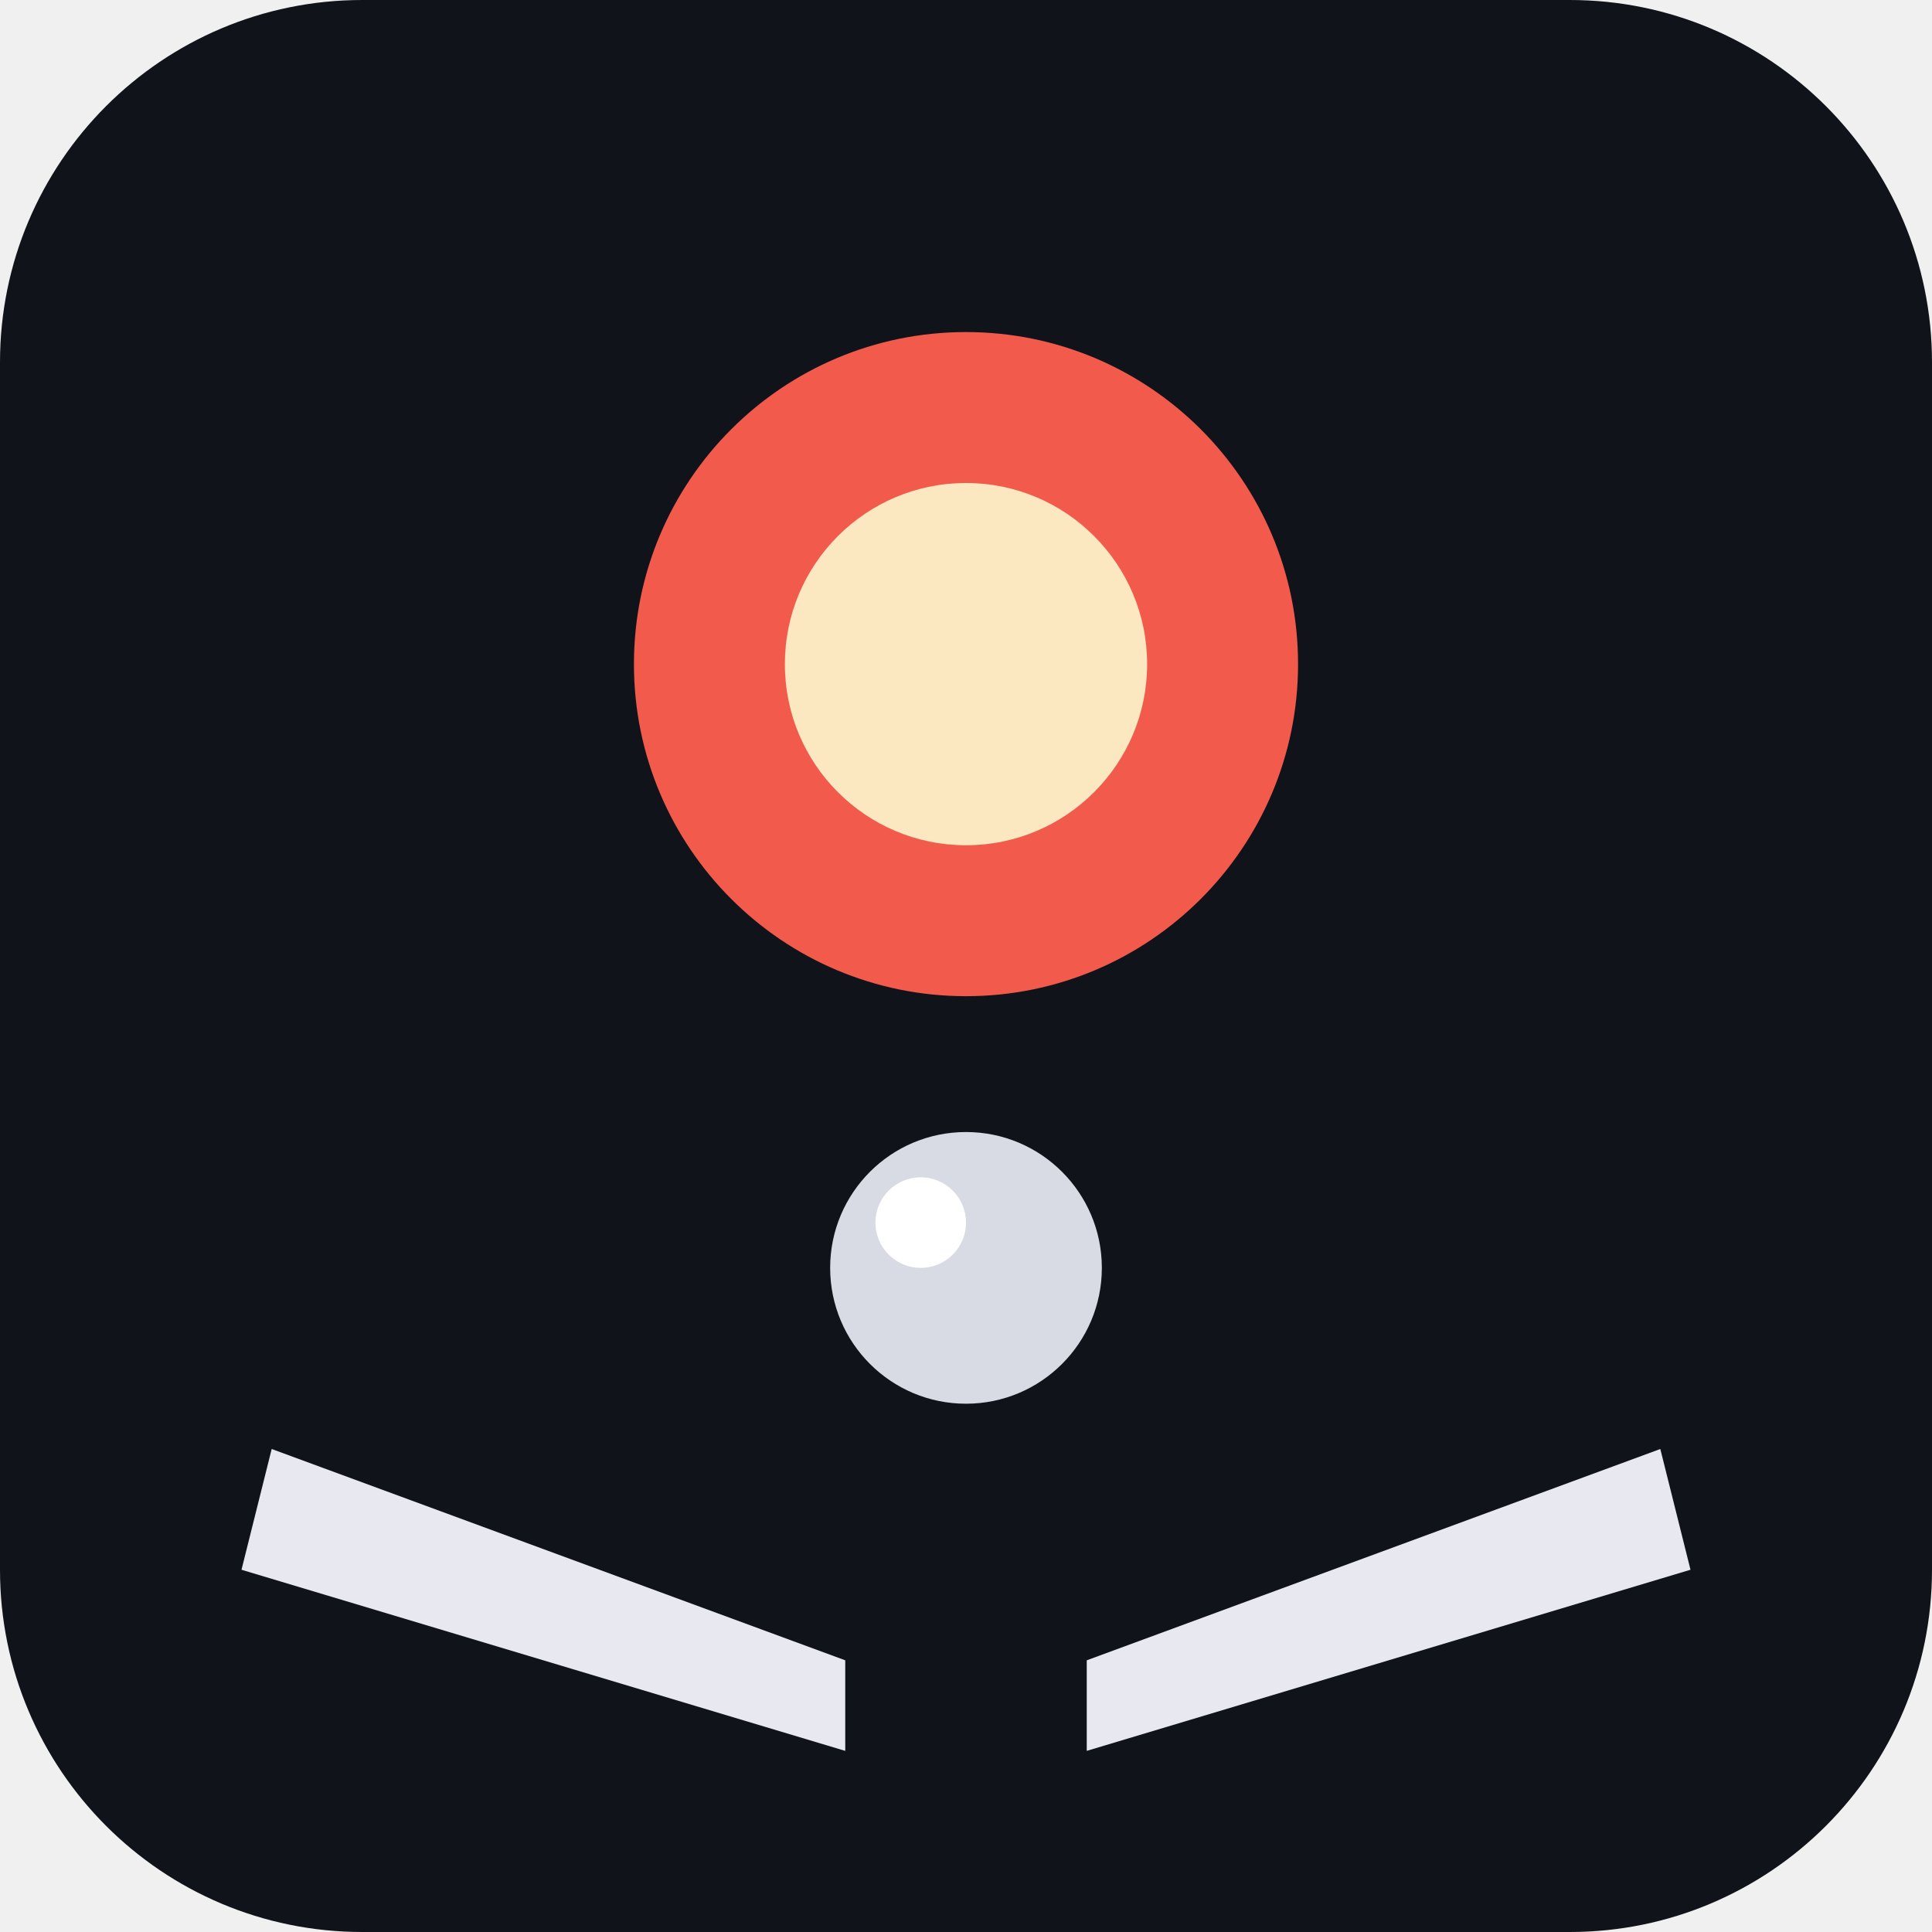
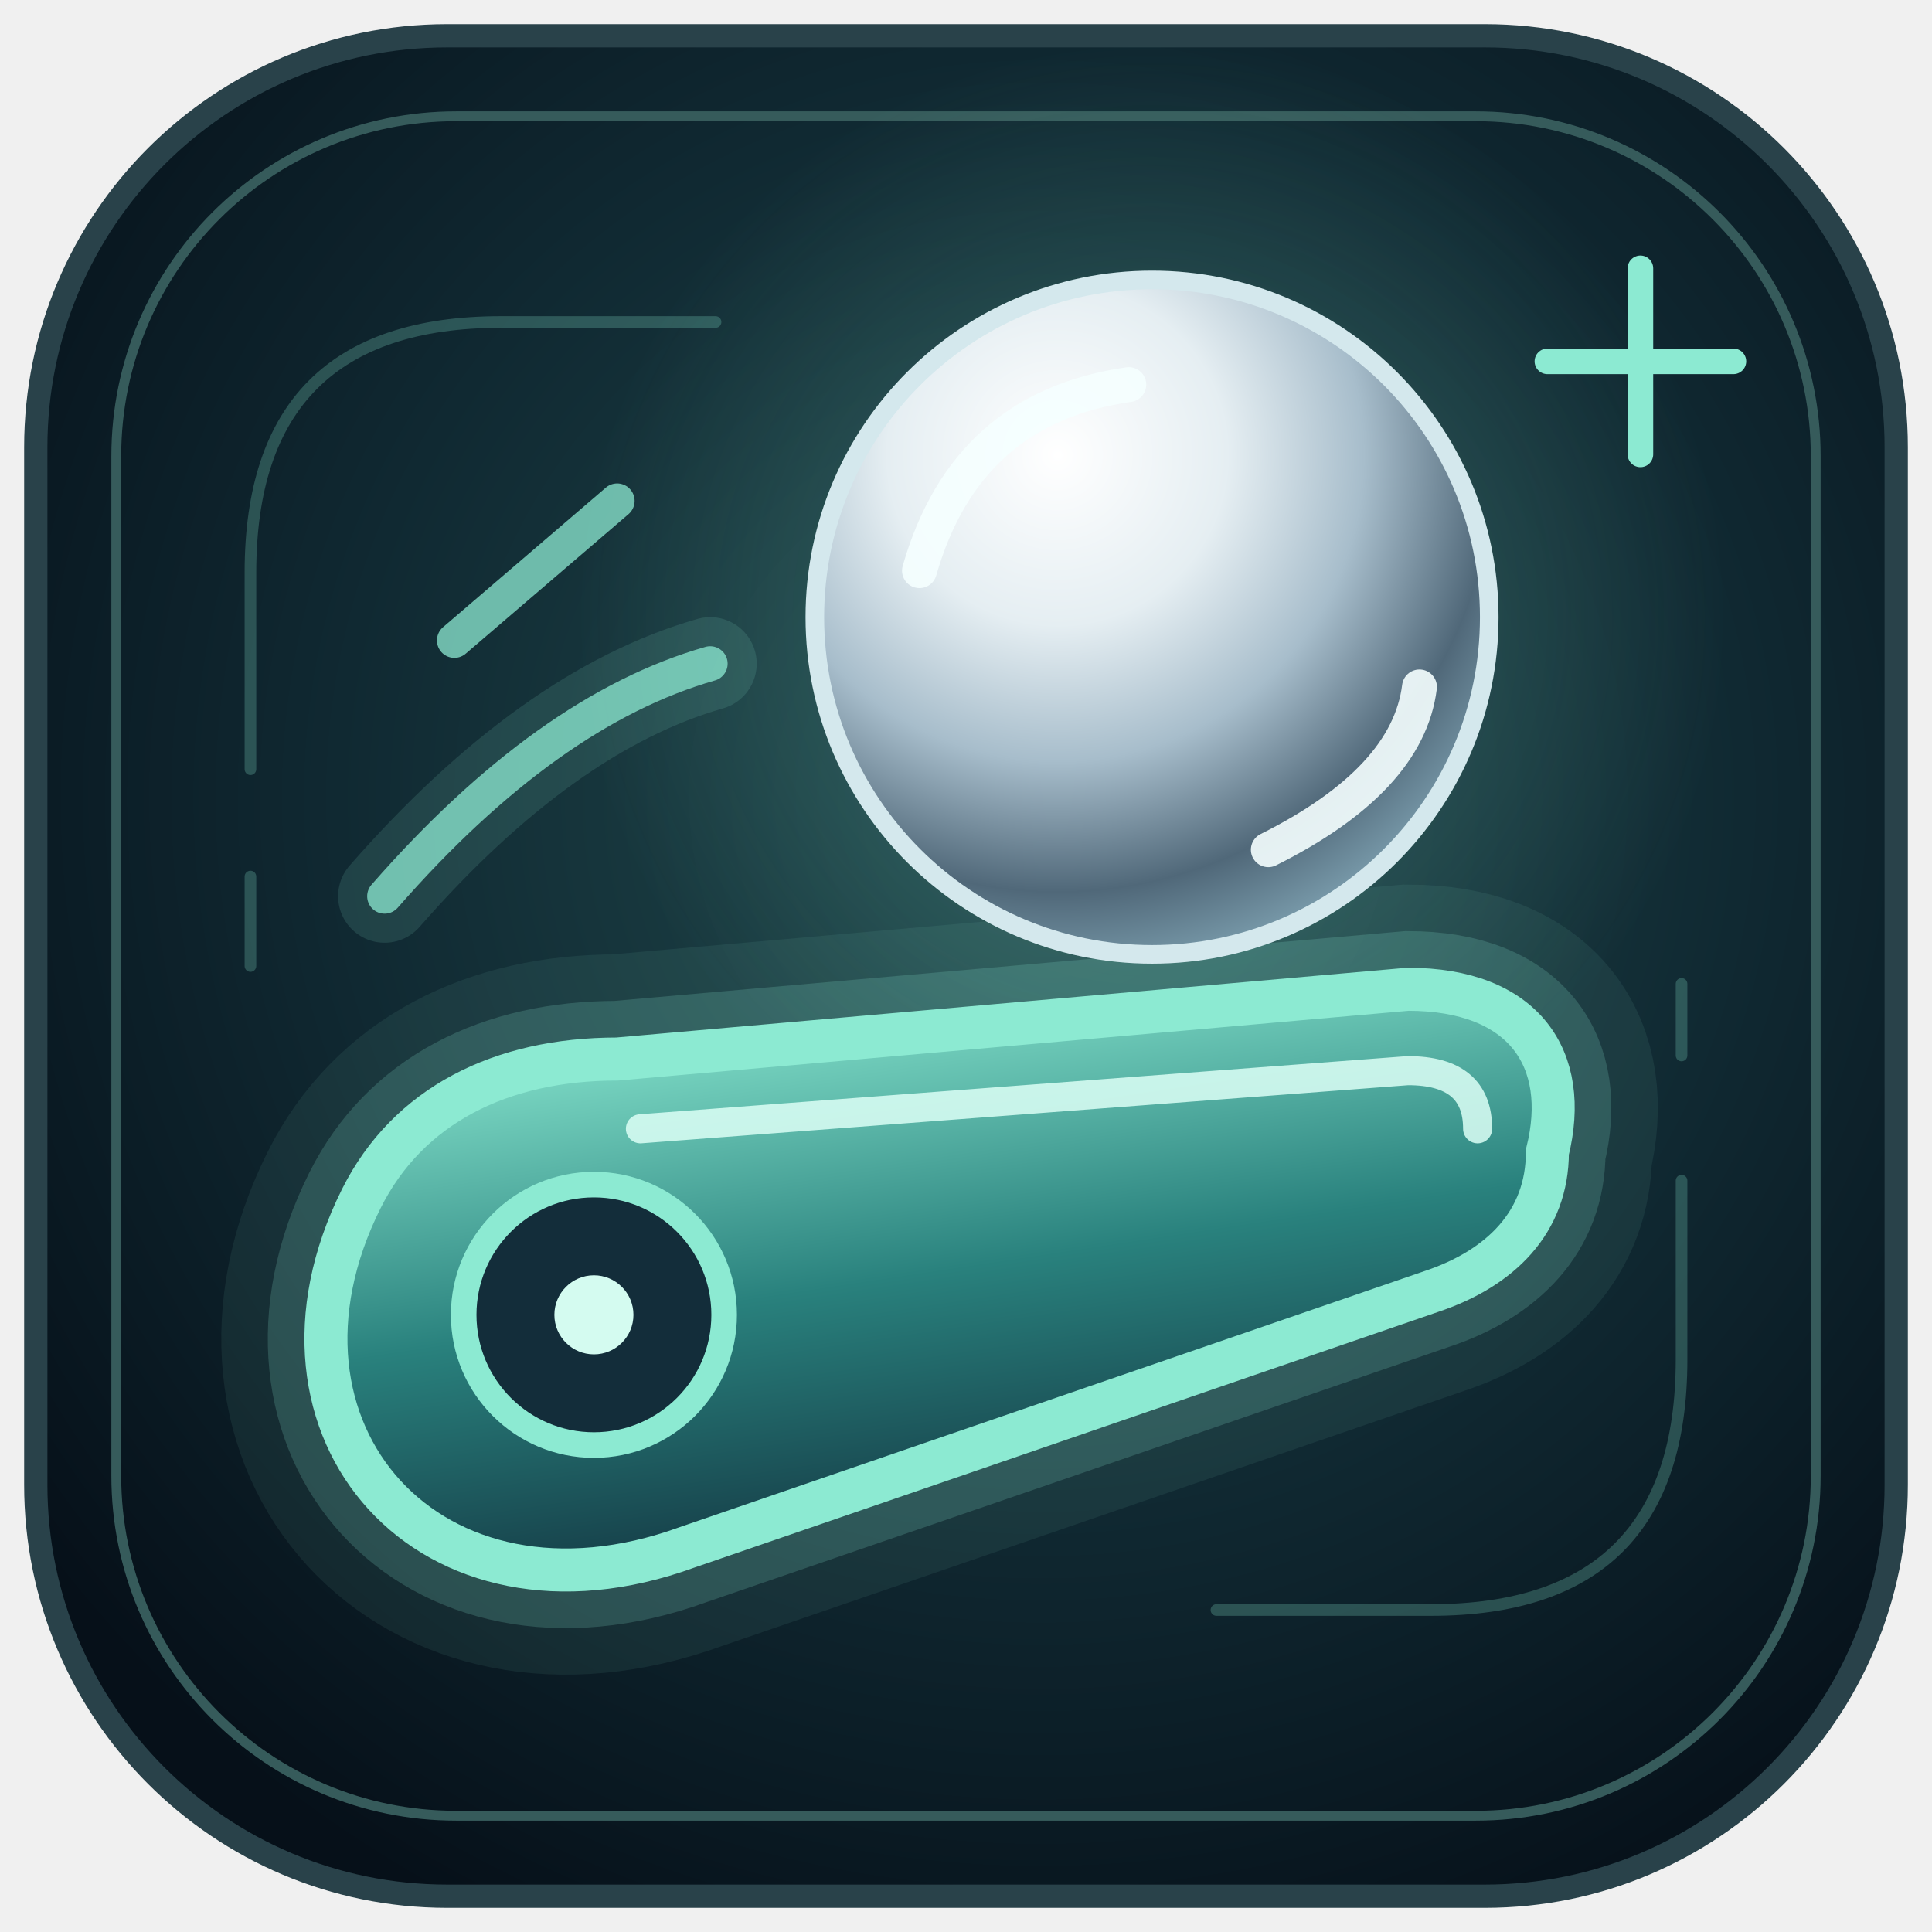
- <svg xmlns="http://www.w3.org/2000/svg" width="128" height="128" viewBox="0 0 128 128">
-   <rect width="128" height="128" rx="24" fill="#11131b" />
-   <circle cx="64" cy="44" r="22" fill="#f25a4c" />
-   <circle cx="64" cy="44" r="12" fill="#fbe7c0" />
-   <path d="M18 96 L56 110 L56 116 L16 104 Z" fill="#e8e8f0" />
-   <path d="M110 96 L72 110 L72 116 L112 104 Z" fill="#e8e8f0" />
-   <circle cx="64" cy="84" r="9" fill="#d8dbe3" />
-   <circle cx="61" cy="81" r="3" fill="#ffffff" />
+ <svg xmlns="http://www.w3.org/2000/svg" width="432" height="432" viewBox="0 0 108 108">
+   <defs>
+     <radialGradient id="plate" cx=".54" cy=".41" r=".67">
+       <stop stop-color="#214a4d" />
+       <stop offset=".56" stop-color="#102932" />
+       <stop offset="1" stop-color="#061019" />
+     </radialGradient>
+   </defs>
+   <rect x="2" y="2" width="104" height="104" rx="23" fill="url(#plate)" stroke="#29424a" stroke-width="1.3" />
+   <rect x="6.5" y="6.5" width="95" height="95" rx="19" fill="none" stroke="#365b5b" stroke-width=".55" />
+   <g fill="none" stroke="#8cead2" stroke-opacity=".24" stroke-width=".65" stroke-linecap="round">
+     <path d="M14 43 V32 Q14 18 28 18 H40 M14 49 V54 M94 66 V76 Q94 90 80 90 H68 M94 59 V55" />
+   </g>
+   <g transform="translate(-16.2 -16.2) scale(1.3)">
+     <defs>
+       <radialGradient id="halo" cx=".5" cy=".5" r=".5">
+         <stop stop-color="#8cead2" stop-opacity=".47" />
+         <stop offset=".55" stop-color="#8cead2" stop-opacity=".12" />
+         <stop offset="1" stop-color="#8cead2" stop-opacity="0" />
+       </radialGradient>
+       <radialGradient id="steel" cx=".36" cy=".26" r=".84">
+         <stop stop-color="#ffffff" />
+         <stop offset=".3" stop-color="#e5eef2" />
+         <stop offset=".54" stop-color="#a7bdcb" />
+         <stop offset=".77" stop-color="#506879" />
+         <stop offset=".91" stop-color="#7697a7" />
+         <stop offset="1" stop-color="#d3eced" />
+       </radialGradient>
+       <linearGradient id="flipper" x1=".3" y1="0" x2=".62" y2="1">
+         <stop stop-color="#8cead2" />
+         <stop offset=".5" stop-color="#29817d" />
+         <stop offset="1" stop-color="#102b39" />
+       </linearGradient>
+     </defs>
+     <circle cx="62" cy="39" r="25" fill="url(#halo)" />
+     <g fill="none" stroke="#8cead2" stroke-linecap="round">
+       <path d="M29 51 Q36 43 43 41" stroke-width="4" opacity=".13" />
+       <path d="M29 51 Q36 43 43 41 M32 40 L39 34" stroke-width="1.5" opacity=".75" />
+       <path d="M28 64 C30 60 34 58 39 58 L73 55 C78 55 80 58 79 62 C79 65 77 67 74 68 L42 79 C31 83 23 74 28 64 Z" stroke-width="9" opacity=".08" />
+       <path d="M28 64 C30 60 34 58 39 58 L73 55 C78 55 80 58 79 62 C79 65 77 67 74 68 L42 79 C31 83 23 74 28 64 Z" stroke-width="5" opacity=".19" />
+     </g>
+     <path d="M28 64 C30 60 34 58 39 58 L73 55 C78 55 80 58 79 62 C79 65 77 67 74 68 L42 79 C31 83 23 74 28 64 Z" fill="url(#flipper)" stroke="#8cead2" stroke-width="1.85" />
+     <path d="M40 61 L73 58.5 Q76 58.5 76 61" fill="none" stroke="#dcfff6" stroke-width="1.25" stroke-linecap="round" opacity=".85" />
+     <circle cx="38" cy="69" r="5.6" fill="#132d3a" stroke="#8cead2" stroke-width="1.1" />
+     <circle cx="38" cy="69" r="1.7" fill="#d4fbf0" />
+     <circle cx="62" cy="39" r="14.5" fill="url(#steel)" stroke="#d4e8ed" stroke-width=".8" />
+     <path d="M52 37 Q54 30 61 29 M67 49 Q73 46 73.5 42" fill="none" stroke="#f5ffff" stroke-width="1.5" stroke-linecap="round" opacity=".9" />
+     <path d="M83 24v8 M79 28h8" fill="none" stroke="#8cead2" stroke-width="1.1" stroke-linecap="round" />
+   </g>
</svg>
